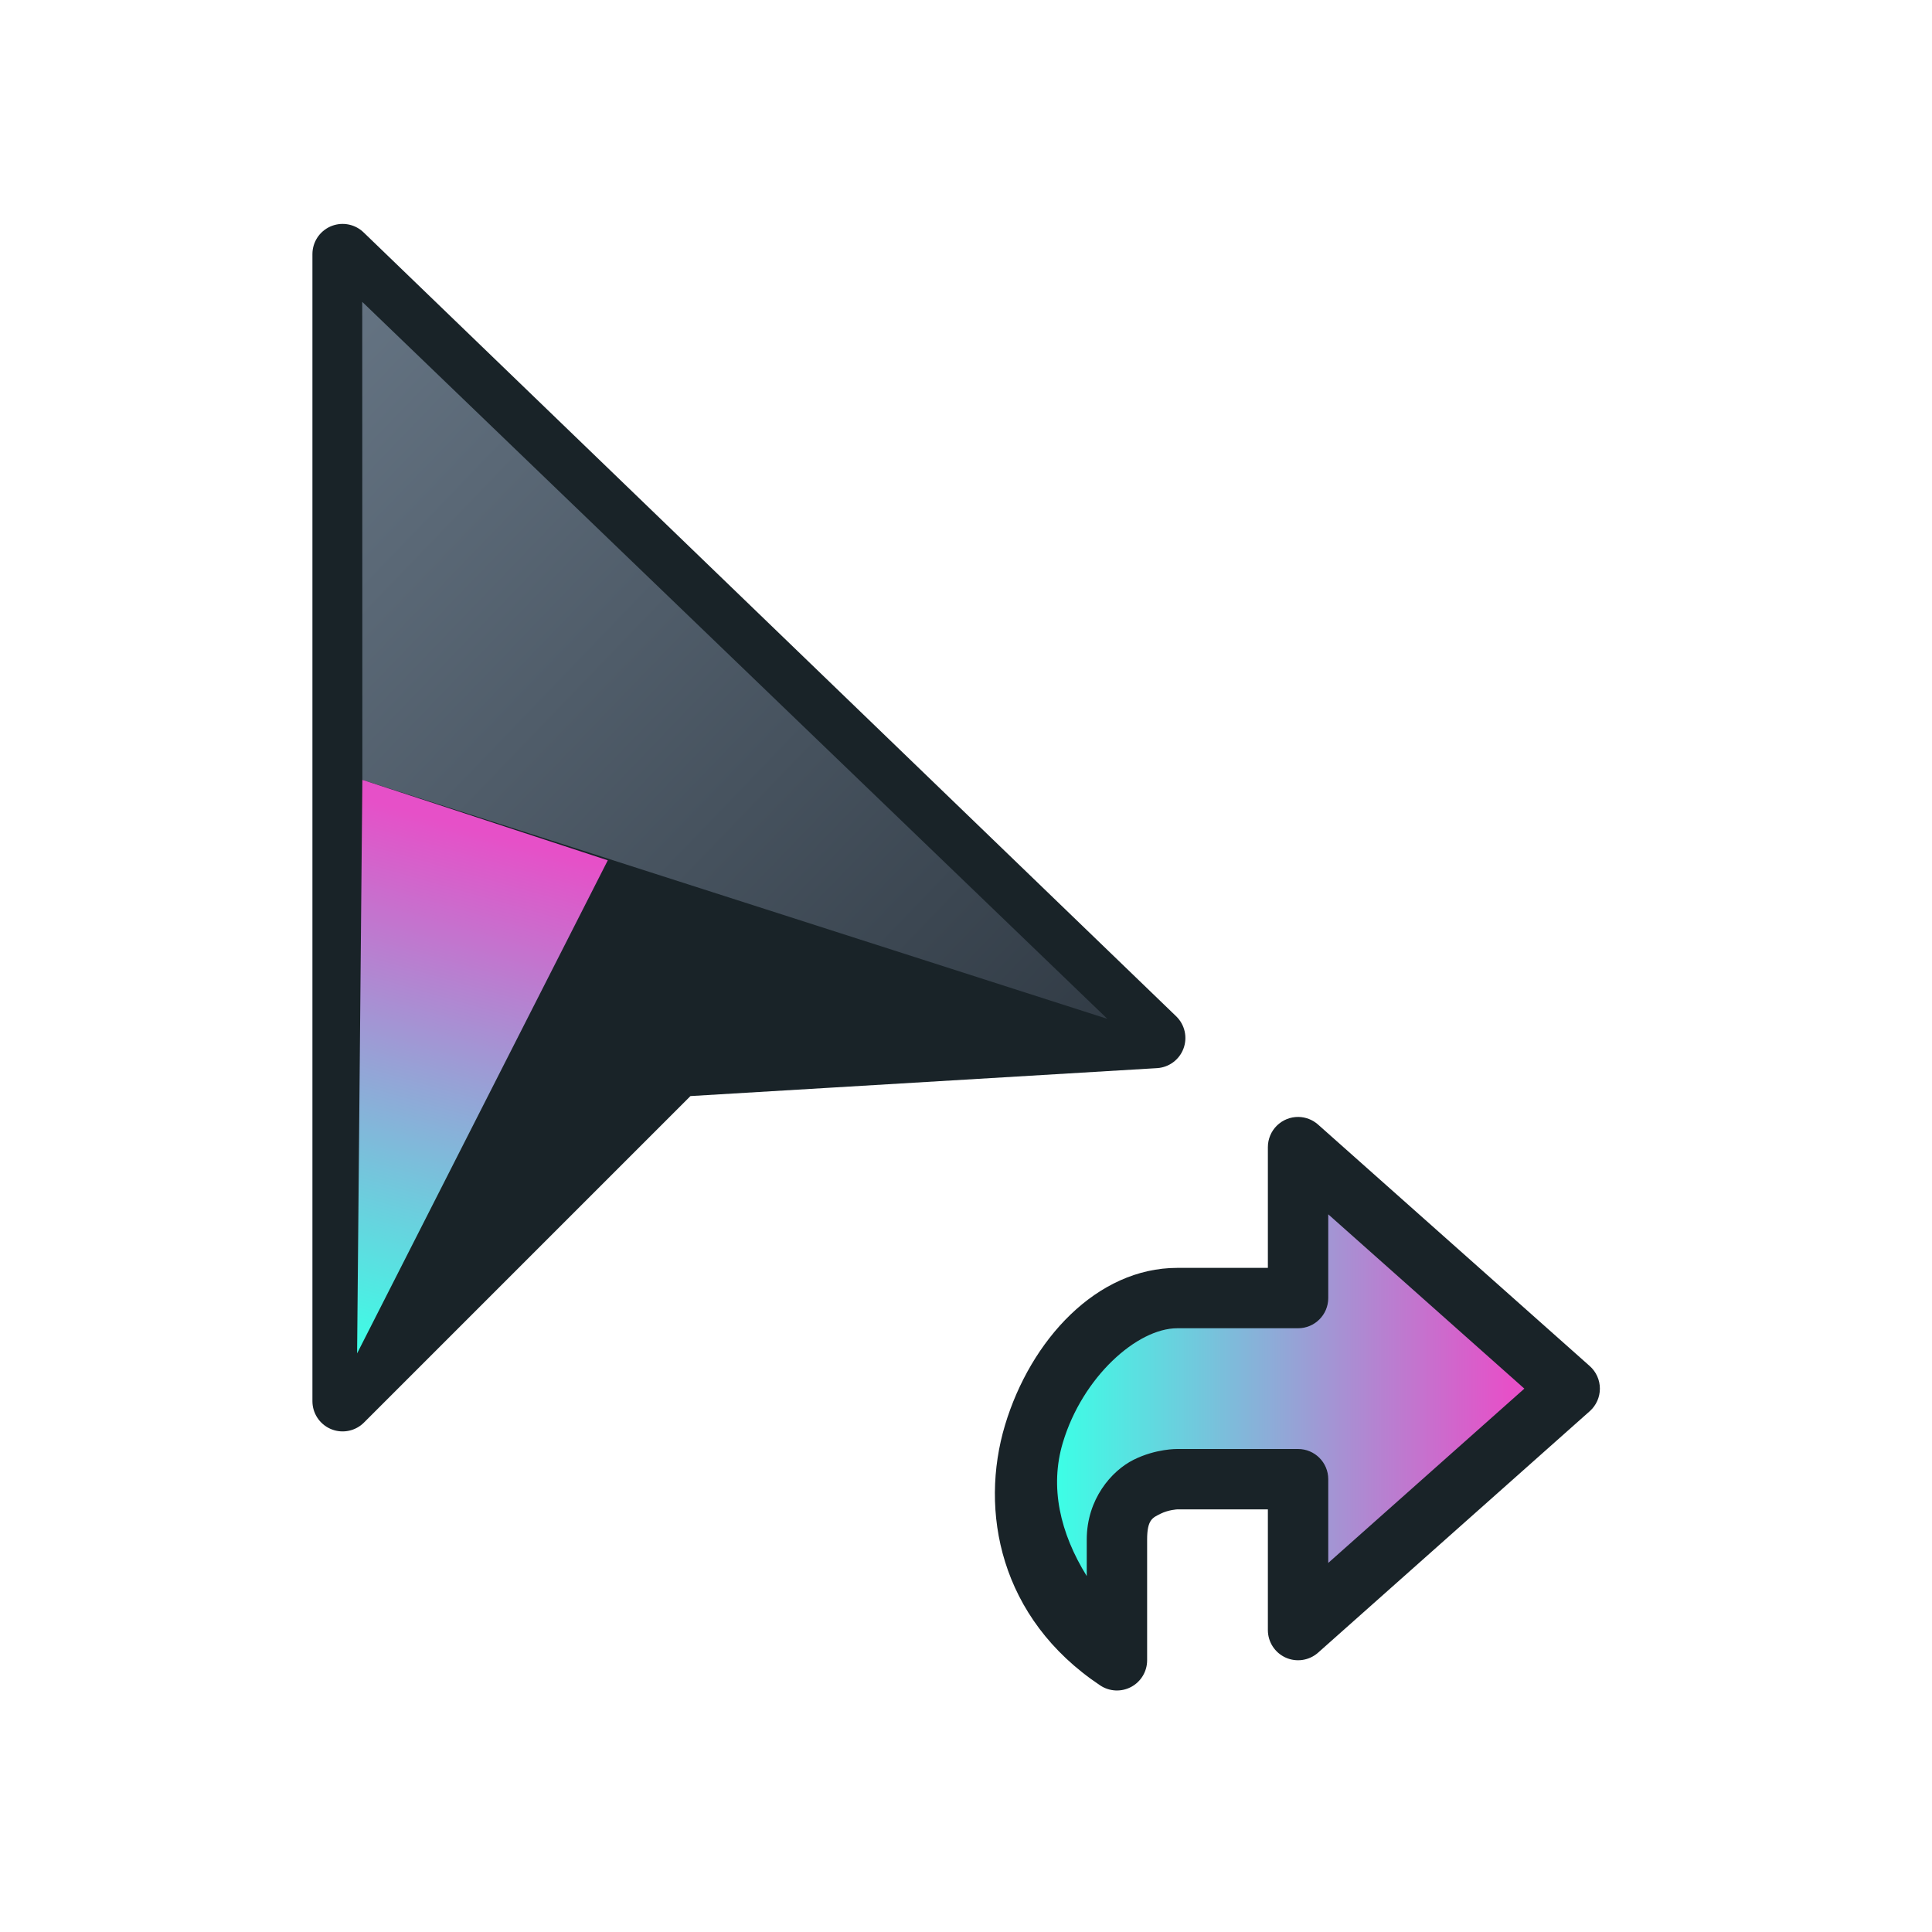
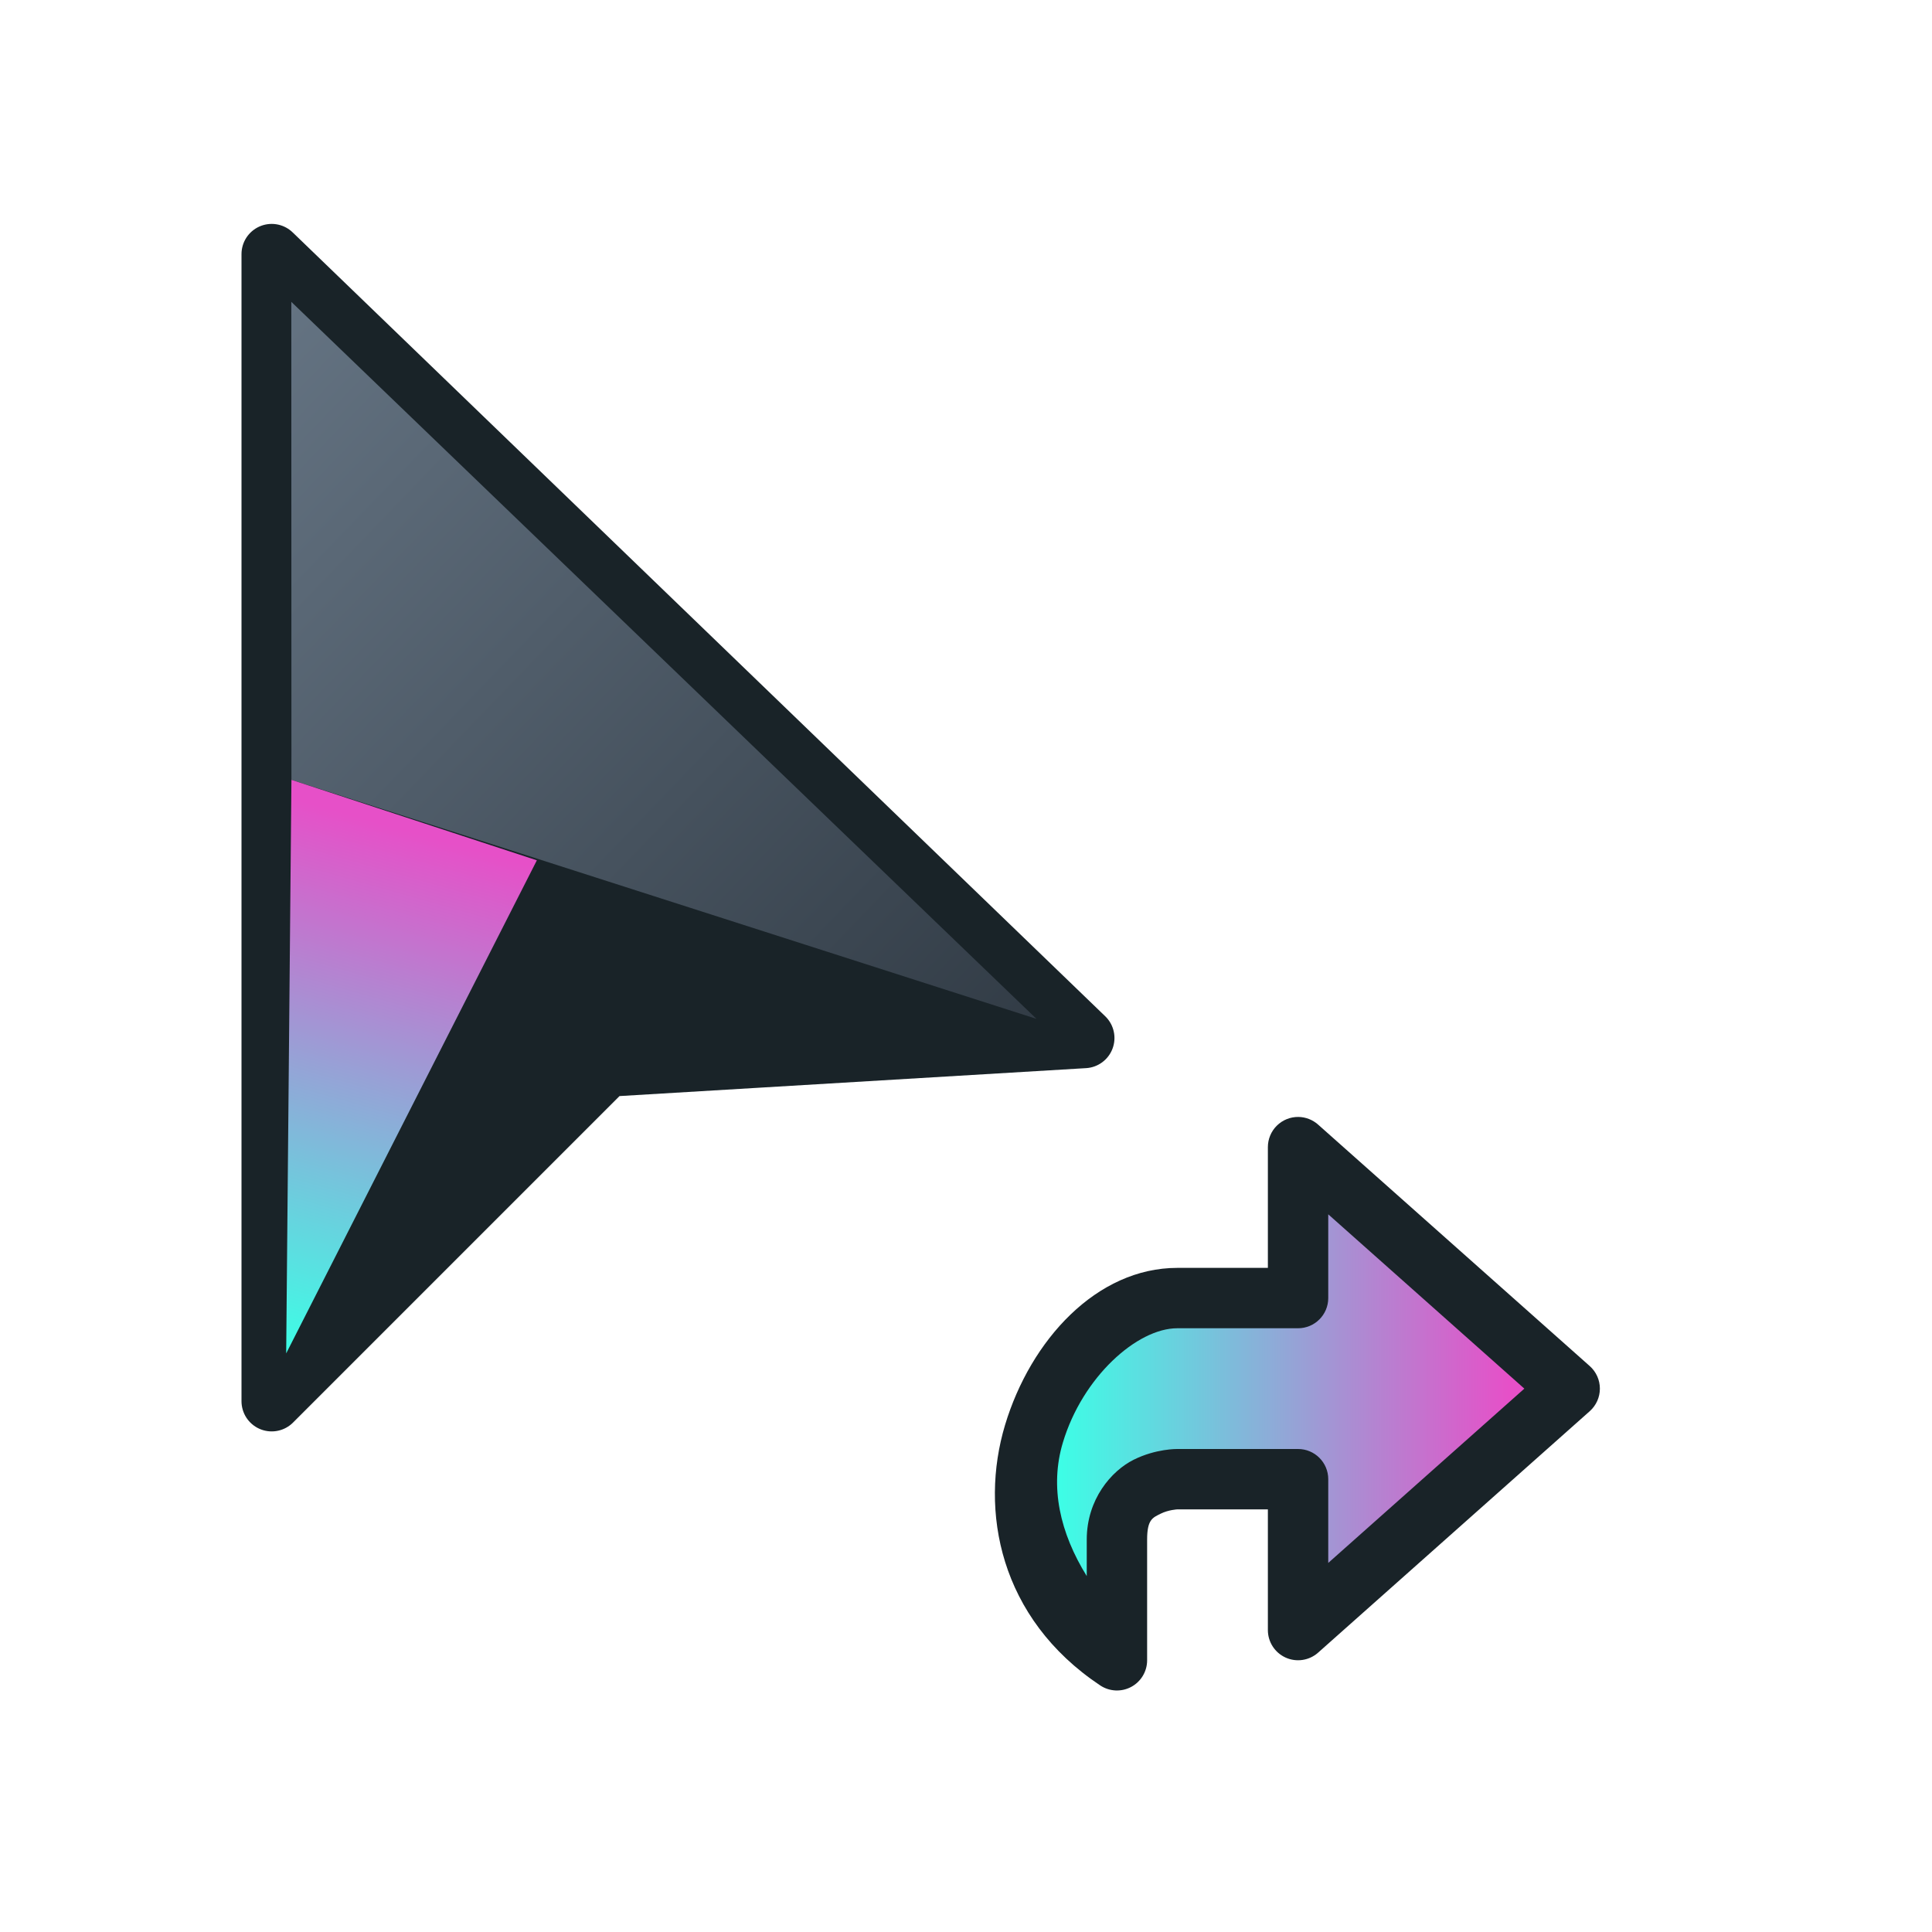
<svg xmlns="http://www.w3.org/2000/svg" xmlns:xlink="http://www.w3.org/1999/xlink" width="32" height="32" version="1.1" viewBox="0 0 32 32" id="svg30">
  <defs id="defs8">
    <linearGradient id="linearGradient857">
      <stop style="stop-color:#3cffe6;stop-opacity:1" offset="0" id="stop853" />
      <stop style="stop-color:#e650c8;stop-opacity:1" offset="1" id="stop855" />
    </linearGradient>
    <filter id="b" x="-.162" y="-.095" width="1.324" height="1.191" color-interpolation-filters="sRGB">
      <feGaussianBlur stdDeviation="0.628" id="feGaussianBlur2" />
    </filter>
    <filter id="a" x="-.12" y="-.12" width="1.24" height="1.24" color-interpolation-filters="sRGB">
      <feGaussianBlur stdDeviation="0.65" id="feGaussianBlur5" />
    </filter>
    <linearGradient xlink:href="#linearGradient858" id="linearGradient860" x1="25.72" y1="6.186" x2="38.062" y2="18.062" gradientUnits="userSpaceOnUse" />
    <linearGradient id="linearGradient858">
      <stop style="stop-color:#647382;stop-opacity:1" offset="0" id="stop854" />
      <stop style="stop-color:#323c46;stop-opacity:1" offset="1" id="stop856" />
    </linearGradient>
    <linearGradient xlink:href="#linearGradient850" id="linearGradient852" x1="25.635" y1="23.604" x2="28.062" y2="15.062" gradientUnits="userSpaceOnUse" />
    <linearGradient id="linearGradient850">
      <stop style="stop-color:#3cffe6;stop-opacity:1" offset="0" id="stop846" />
      <stop style="stop-color:#e650c8;stop-opacity:1" offset="1" id="stop848" />
    </linearGradient>
    <linearGradient xlink:href="#linearGradient857" id="linearGradient859" x1="17.484" y1="23.25" x2="25" y2="23.25" gradientUnits="userSpaceOnUse" />
  </defs>
  <g id="path26" style="opacity:1">
    <path style="color:#000000;font-style:normal;font-variant:normal;font-weight:normal;font-stretch:normal;font-size:medium;line-height:normal;font-family:sans-serif;font-variant-ligatures:normal;font-variant-position:normal;font-variant-caps:normal;font-variant-numeric:normal;font-variant-alternates:normal;font-variant-east-asian:normal;font-feature-settings:normal;font-variation-settings:normal;text-indent:0;text-align:start;text-decoration:none;text-decoration-line:none;text-decoration-style:solid;text-decoration-color:#000000;letter-spacing:normal;word-spacing:normal;text-transform:none;writing-mode:lr-tb;direction:ltr;text-orientation:mixed;dominant-baseline:auto;baseline-shift:baseline;text-anchor:start;white-space:normal;shape-padding:0;shape-margin:0;inline-size:0;clip-rule:nonzero;display:inline;overflow:visible;visibility:visible;isolation:auto;mix-blend-mode:normal;color-interpolation:sRGB;color-interpolation-filters:linearRGB;solid-color:#000000;solid-opacity:1;vector-effect:none;fill:url(#linearGradient859);fill-opacity:1;fill-rule:nonzero;stroke:none;stroke-width:1;stroke-linecap:butt;stroke-linejoin:round;stroke-miterlimit:4;stroke-dasharray:none;stroke-dashoffset:0;stroke-opacity:1;color-rendering:auto;image-rendering:auto;shape-rendering:auto;text-rendering:auto;enable-background:accumulate;stop-color:#000000;stop-opacity:1" d="m 18.5,27.5 v -2 c 0,-1 1,-1 1,-1 h 2 V 27 L 26,23 21.5,19 v 2.5 h -2 c -2,0 -4,4 -1,6 z" id="path978" />
    <path style="color:#000000;font-style:normal;font-variant:normal;font-weight:normal;font-stretch:normal;font-size:medium;line-height:normal;font-family:sans-serif;font-variant-ligatures:normal;font-variant-position:normal;font-variant-caps:normal;font-variant-numeric:normal;font-variant-alternates:normal;font-variant-east-asian:normal;font-feature-settings:normal;font-variation-settings:normal;text-indent:0;text-align:start;text-decoration:none;text-decoration-line:none;text-decoration-style:solid;text-decoration-color:#000000;letter-spacing:normal;word-spacing:normal;text-transform:none;writing-mode:lr-tb;direction:ltr;text-orientation:mixed;dominant-baseline:auto;baseline-shift:baseline;text-anchor:start;white-space:normal;shape-padding:0;shape-margin:0;inline-size:0;clip-rule:nonzero;display:inline;overflow:visible;visibility:visible;isolation:auto;mix-blend-mode:normal;color-interpolation:sRGB;color-interpolation-filters:linearRGB;solid-color:#000000;solid-opacity:1;vector-effect:none;fill:#192328;fill-opacity:1;fill-rule:nonzero;stroke:none;stroke-linecap:butt;stroke-linejoin:round;stroke-miterlimit:4;stroke-dasharray:none;stroke-dashoffset:0;stroke-opacity:1;color-rendering:auto;image-rendering:auto;shape-rendering:auto;text-rendering:auto;enable-background:accumulate;stop-color:#000000;stop-opacity:1" d="M 21.506 18.5 A 0.5 0.5 0 0 0 21 19 L 21 21 L 19.5 21 C 18.167 21 17.071 22.191 16.646 23.605 C 16.222 25.02 16.552 26.802 18.223 27.916 A 0.5 0.5 0 0 0 19 27.5 L 19 25.5 C 19 25.167 19.092 25.138 19.223 25.072 C 19.353 25.007 19.5 25 19.5 25 L 21 25 L 21 27 A 0.5 0.5 0 0 0 21.832 27.373 L 26.332 23.373 A 0.5 0.5 0 0 0 26.332 22.627 L 21.832 18.627 A 0.5 0.5 0 0 0 21.506 18.5 z M 22 20.113 L 25.248 23 L 22 25.887 L 22 24.5 A 0.5 0.5 0 0 0 21.5 24 L 19.5 24 C 19.5 24 19.147 23.993 18.777 24.178 C 18.408 24.362 18 24.833 18 25.5 L 18 26.105 C 17.558 25.392 17.383 24.631 17.604 23.895 C 17.929 22.809 18.833 22 19.5 22 L 21.5 22 A 0.5 0.5 0 0 0 22 21.5 L 22 20.113 z " id="path980" />
  </g>
-   <g id="g901" transform="translate(-19.72027,-1.186422)">
+   <g id="g901" transform="translate(-20.89502,-1.186422)">
    <path style="fill:#192328;fill-opacity:1;stroke:#192328;stroke-width:1;stroke-linecap:butt;stroke-linejoin:round;stroke-miterlimit:4;stroke-dasharray:none;stroke-opacity:1" d="M 25.395,5.395 V 24.395 l 5.542,-5.542 7.917,-0.474 z" id="path884" />
    <path style="fill:url(#linearGradient860);fill-opacity:1;stroke:none;stroke-width:0.792px;stroke-linecap:butt;stroke-linejoin:miter;stroke-opacity:1" d="M 25.72,6.186 38.062,18.062 25.722,14.103 Z" id="path886" />
    <path style="fill:url(#linearGradient852);fill-opacity:1;stroke:none;stroke-width:0.792px;stroke-linecap:butt;stroke-linejoin:miter;stroke-opacity:1" d="m 25.722,14.103 -0.087,9.5 4.152,-8.167 z" id="path888" />
  </g>
</svg>
